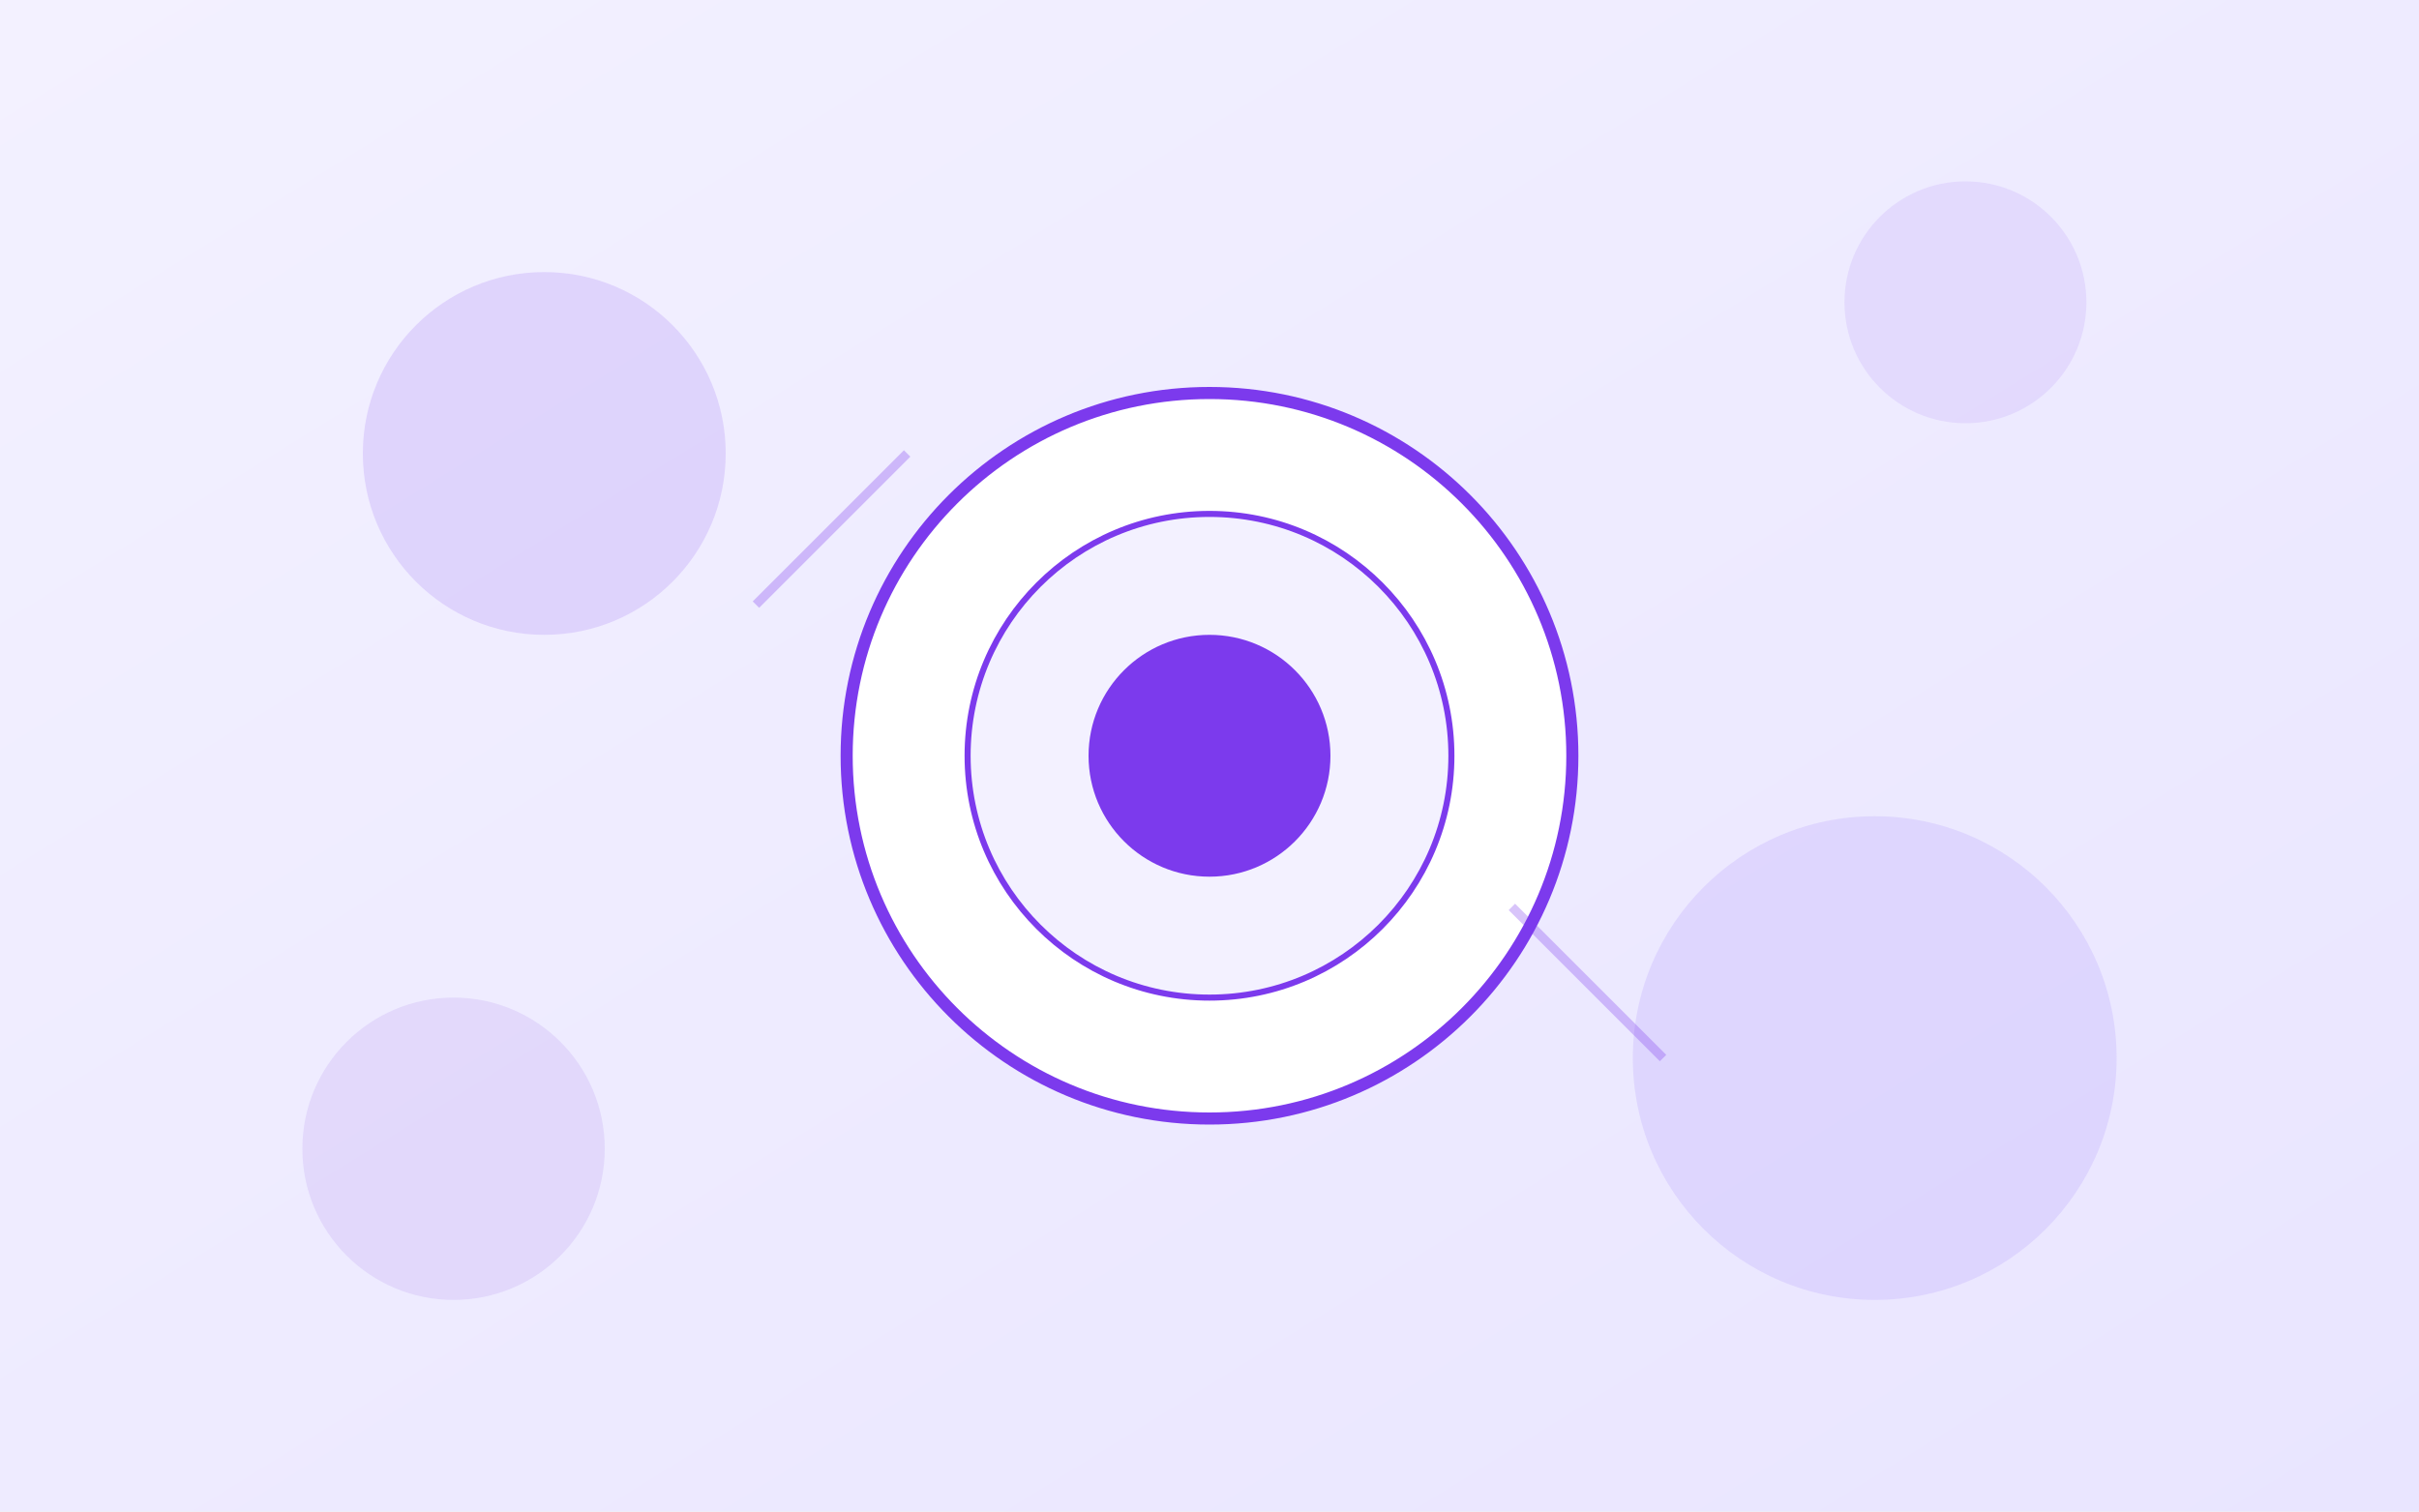
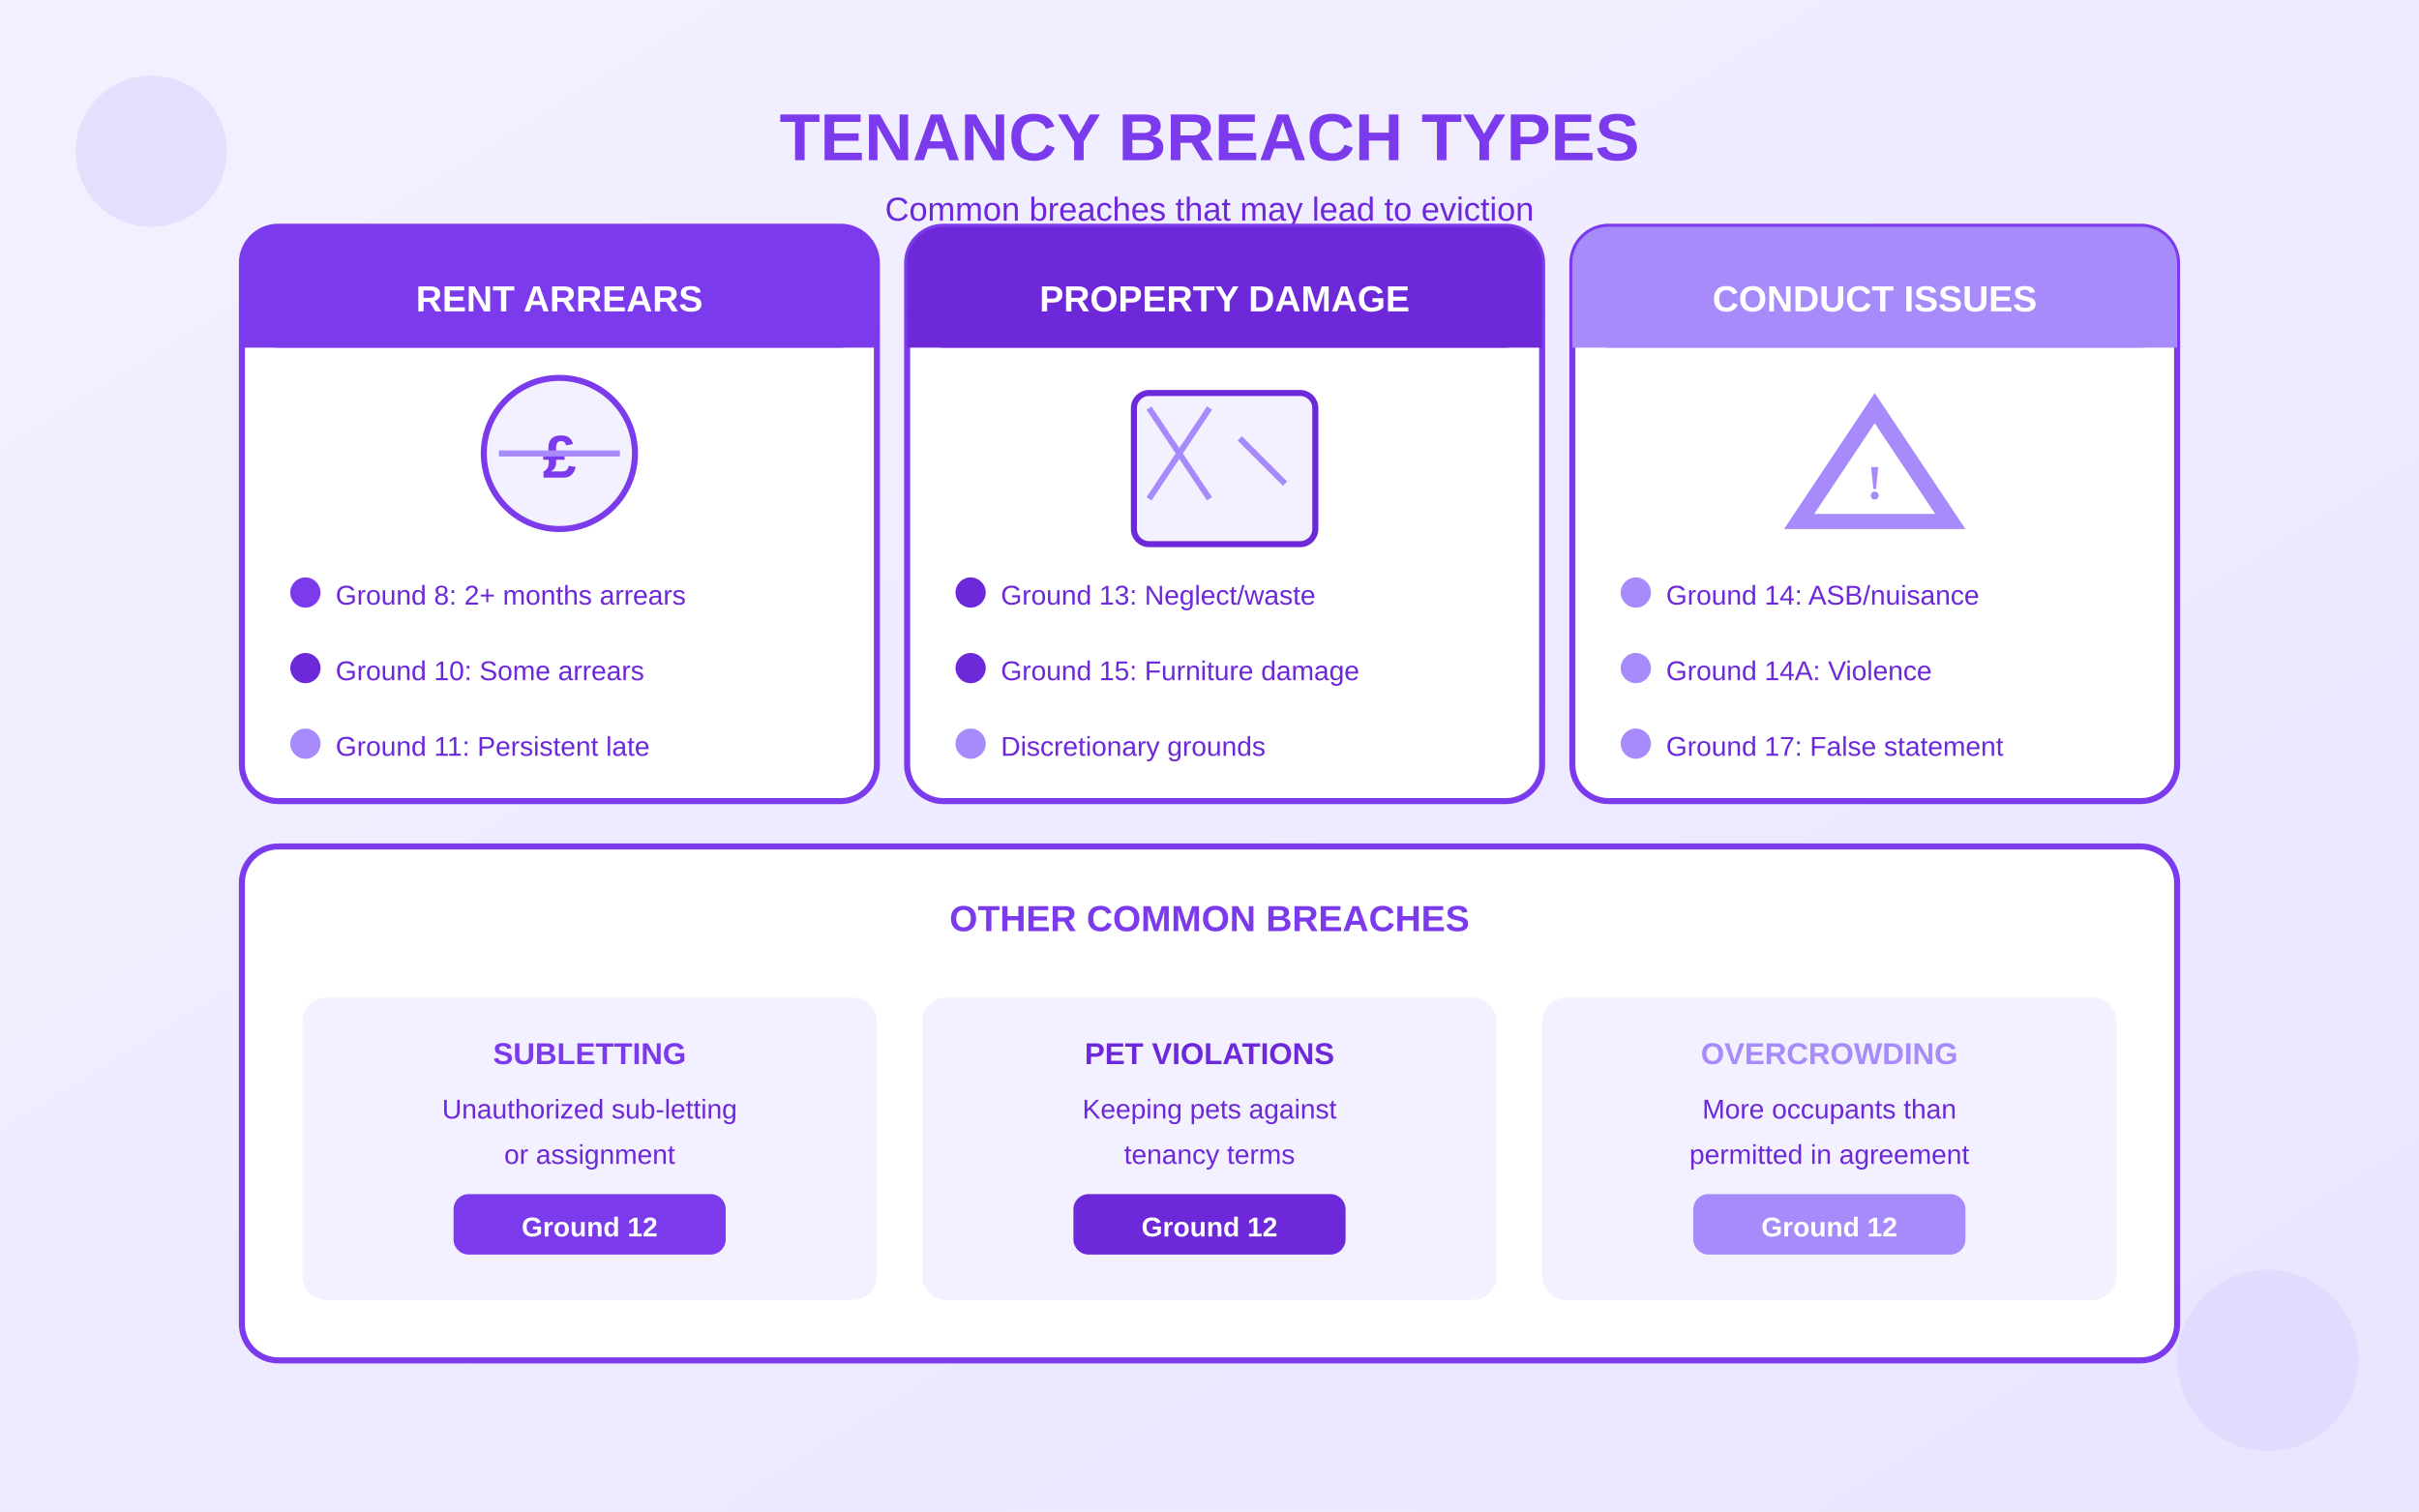
<svg xmlns="http://www.w3.org/2000/svg" viewBox="0 0 800 500">
  <defs>
    <linearGradient id="bgGrad" x1="0%" y1="0%" x2="100%" y2="100%">
      <stop offset="0%" style="stop-color:#F3F1FF" />
      <stop offset="100%" style="stop-color:#E9E5FF" />
    </linearGradient>
  </defs>
  <rect width="800" height="500" fill="url(#bgGrad)" />
-   <circle cx="400" cy="250" r="120" fill="white" stroke="#7C3AED" stroke-width="4" />
-   <circle cx="400" cy="250" r="80" fill="#F3F1FF" stroke="#7C3AED" stroke-width="2" />
-   <circle cx="400" cy="250" r="40" fill="#7C3AED" />
-   <circle cx="180" cy="150" r="60" fill="#7C3AED" opacity="0.15" />
-   <circle cx="620" cy="350" r="80" fill="#A78BFA" opacity="0.2" />
-   <circle cx="650" cy="100" r="40" fill="#7C3AED" opacity="0.1" />
-   <circle cx="150" cy="380" r="50" fill="#6D28D9" opacity="0.1" />
-   <line x1="250" y1="200" x2="300" y2="150" stroke="#7C3AED" stroke-width="3" opacity="0.3" />
-   <line x1="500" y1="300" x2="550" y2="350" stroke="#7C3AED" stroke-width="3" opacity="0.3" />
+   <g transform="translate(80, 25)">
+     <text x="320" y="28" text-anchor="middle" fill="#7C3AED" font-size="22" font-weight="bold" font-family="Arial">TENANCY BREACH TYPES</text>
+     <text x="320" y="48" text-anchor="middle" fill="#6D28D9" font-size="11" font-family="Arial">Common breaches that may lead to eviction</text>
+   </g>
+   <g transform="translate(80, 75)">
+     <rect x="0" y="0" width="210" height="190" rx="12" fill="white" stroke="#7C3AED" stroke-width="2" />
+     <rect x="0" y="0" width="210" height="40" rx="12" fill="#7C3AED" />
+     <rect x="0" y="28" width="210" height="12" fill="#7C3AED" />
+     <text x="105" y="28" text-anchor="middle" fill="white" font-size="12" font-weight="bold" font-family="Arial">RENT ARREARS</text>
+     <circle cx="105" cy="75" r="25" fill="#F3F1FF" stroke="#7C3AED" stroke-width="2" />
+     <text x="105" y="83" text-anchor="middle" fill="#7C3AED" font-size="20" font-weight="bold" font-family="Arial">£</text>
+     <line x1="85" y1="75" x2="125" y2="75" stroke="#A78BFA" stroke-width="2" />
+     <g transform="translate(15, 115)">
+       <circle cx="6" cy="6" r="5" fill="#7C3AED" />
+       <text x="16" y="10" fill="#6D28D9" font-size="9" font-family="Arial">Ground 8: 2+ months arrears</text>
+     </g>
+     <g transform="translate(15, 140)">
+       <circle cx="6" cy="6" r="5" fill="#6D28D9" />
+       <text x="16" y="10" fill="#6D28D9" font-size="9" font-family="Arial">Ground 10: Some arrears</text>
+     </g>
+     <g transform="translate(15, 165)">
+       <circle cx="6" cy="6" r="5" fill="#A78BFA" />
+       <text x="16" y="10" fill="#6D28D9" font-size="9" font-family="Arial">Ground 11: Persistent late</text>
+     </g>
+   </g>
+   <g transform="translate(300, 75)">
+     <rect x="0" y="0" width="210" height="190" rx="12" fill="white" stroke="#7C3AED" stroke-width="2" />
+     <rect x="0" y="0" width="210" height="40" rx="12" fill="#6D28D9" />
+     <rect x="0" y="28" width="210" height="12" fill="#6D28D9" />
+     <text x="105" y="28" text-anchor="middle" fill="white" font-size="12" font-weight="bold" font-family="Arial">PROPERTY DAMAGE</text>
+     <rect x="75" y="55" width="60" height="50" rx="5" fill="#F3F1FF" stroke="#6D28D9" stroke-width="2" />
+     <line x1="80" y1="60" x2="100" y2="90" stroke="#A78BFA" stroke-width="2" />
+     <line x1="100" y1="60" x2="80" y2="90" stroke="#A78BFA" stroke-width="2" />
+     <line x1="110" y1="70" x2="125" y2="85" stroke="#A78BFA" stroke-width="2" />
+     <g transform="translate(15, 115)">
+       <circle cx="6" cy="6" r="5" fill="#6D28D9" />
+       <text x="16" y="10" fill="#6D28D9" font-size="9" font-family="Arial">Ground 13: Neglect/waste</text>
+     </g>
+     <g transform="translate(15, 140)">
+       <circle cx="6" cy="6" r="5" fill="#6D28D9" />
+       <text x="16" y="10" fill="#6D28D9" font-size="9" font-family="Arial">Ground 15: Furniture damage</text>
+     </g>
+     <g transform="translate(15, 165)">
+       <circle cx="6" cy="6" r="5" fill="#A78BFA" />
+       <text x="16" y="10" fill="#6D28D9" font-size="9" font-family="Arial">Discretionary grounds</text>
+     </g>
+   </g>
+   <g transform="translate(520, 75)">
+     <rect x="0" y="0" width="200" height="190" rx="12" fill="white" stroke="#7C3AED" stroke-width="2" />
+     <rect x="0" y="0" width="200" height="40" rx="12" fill="#A78BFA" />
+     <rect x="0" y="28" width="200" height="12" fill="#A78BFA" />
+     <text x="100" y="28" text-anchor="middle" fill="white" font-size="12" font-weight="bold" font-family="Arial">CONDUCT ISSUES</text>
+     <polygon points="100,55 130,100 70,100" fill="#A78BFA" />
+     <polygon points="100,65 120,95 80,95" fill="white" />
+     <text x="100" y="90" text-anchor="middle" fill="#A78BFA" font-size="16" font-weight="bold">!</text>
+     <g transform="translate(15, 115)">
+       <circle cx="6" cy="6" r="5" fill="#A78BFA" />
+       <text x="16" y="10" fill="#6D28D9" font-size="9" font-family="Arial">Ground 14: ASB/nuisance</text>
+     </g>
+     <g transform="translate(15, 140)">
+       <circle cx="6" cy="6" r="5" fill="#A78BFA" />
+       <text x="16" y="10" fill="#6D28D9" font-size="9" font-family="Arial">Ground 14A: Violence</text>
+     </g>
+     <g transform="translate(15, 165)">
+       <circle cx="6" cy="6" r="5" fill="#A78BFA" />
+       <text x="16" y="10" fill="#6D28D9" font-size="9" font-family="Arial">Ground 17: False statement</text>
+     </g>
+   </g>
+   <g transform="translate(80, 280)">
+     <rect x="0" y="0" width="640" height="170" rx="12" fill="white" stroke="#7C3AED" stroke-width="2" />
+     <text x="320" y="28" text-anchor="middle" fill="#7C3AED" font-size="12" font-weight="bold" font-family="Arial">OTHER COMMON BREACHES</text>
+     <g transform="translate(20, 50)">
+       <rect x="0" y="0" width="190" height="100" rx="8" fill="#F3F1FF" />
+       <text x="95" y="22" text-anchor="middle" fill="#7C3AED" font-size="10" font-weight="bold" font-family="Arial">SUBLETTING</text>
+       <text x="95" y="40" text-anchor="middle" fill="#6D28D9" font-size="9" font-family="Arial">Unauthorized sub-letting</text>
+       <text x="95" y="55" text-anchor="middle" fill="#6D28D9" font-size="9" font-family="Arial">or assignment</text>
+       <rect x="50" y="65" width="90" height="20" rx="5" fill="#7C3AED" />
+       <text x="95" y="79" text-anchor="middle" fill="white" font-size="9" font-weight="bold" font-family="Arial">Ground 12</text>
+     </g>
+     <g transform="translate(225, 50)">
+       <rect x="0" y="0" width="190" height="100" rx="8" fill="#F3F1FF" />
+       <text x="95" y="22" text-anchor="middle" fill="#6D28D9" font-size="10" font-weight="bold" font-family="Arial">PET VIOLATIONS</text>
+       <text x="95" y="40" text-anchor="middle" fill="#6D28D9" font-size="9" font-family="Arial">Keeping pets against</text>
+       <text x="95" y="55" text-anchor="middle" fill="#6D28D9" font-size="9" font-family="Arial">tenancy terms</text>
+       <rect x="50" y="65" width="90" height="20" rx="5" fill="#6D28D9" />
+       <text x="95" y="79" text-anchor="middle" fill="white" font-size="9" font-weight="bold" font-family="Arial">Ground 12</text>
+     </g>
+     <g transform="translate(430, 50)">
+       <rect x="0" y="0" width="190" height="100" rx="8" fill="#F3F1FF" />
+       <text x="95" y="22" text-anchor="middle" fill="#A78BFA" font-size="10" font-weight="bold" font-family="Arial">OVERCROWDING</text>
+       <text x="95" y="40" text-anchor="middle" fill="#6D28D9" font-size="9" font-family="Arial">More occupants than</text>
+       <text x="95" y="55" text-anchor="middle" fill="#6D28D9" font-size="9" font-family="Arial">permitted in agreement</text>
+       <rect x="50" y="65" width="90" height="20" rx="5" fill="#A78BFA" />
+       <text x="95" y="79" text-anchor="middle" fill="white" font-size="9" font-weight="bold" font-family="Arial">Ground 12</text>
+     </g>
+   </g>
+   <circle cx="50" cy="50" r="25" fill="#7C3AED" opacity="0.1" />
+   <circle cx="750" cy="450" r="30" fill="#A78BFA" opacity="0.12" />
</svg>
